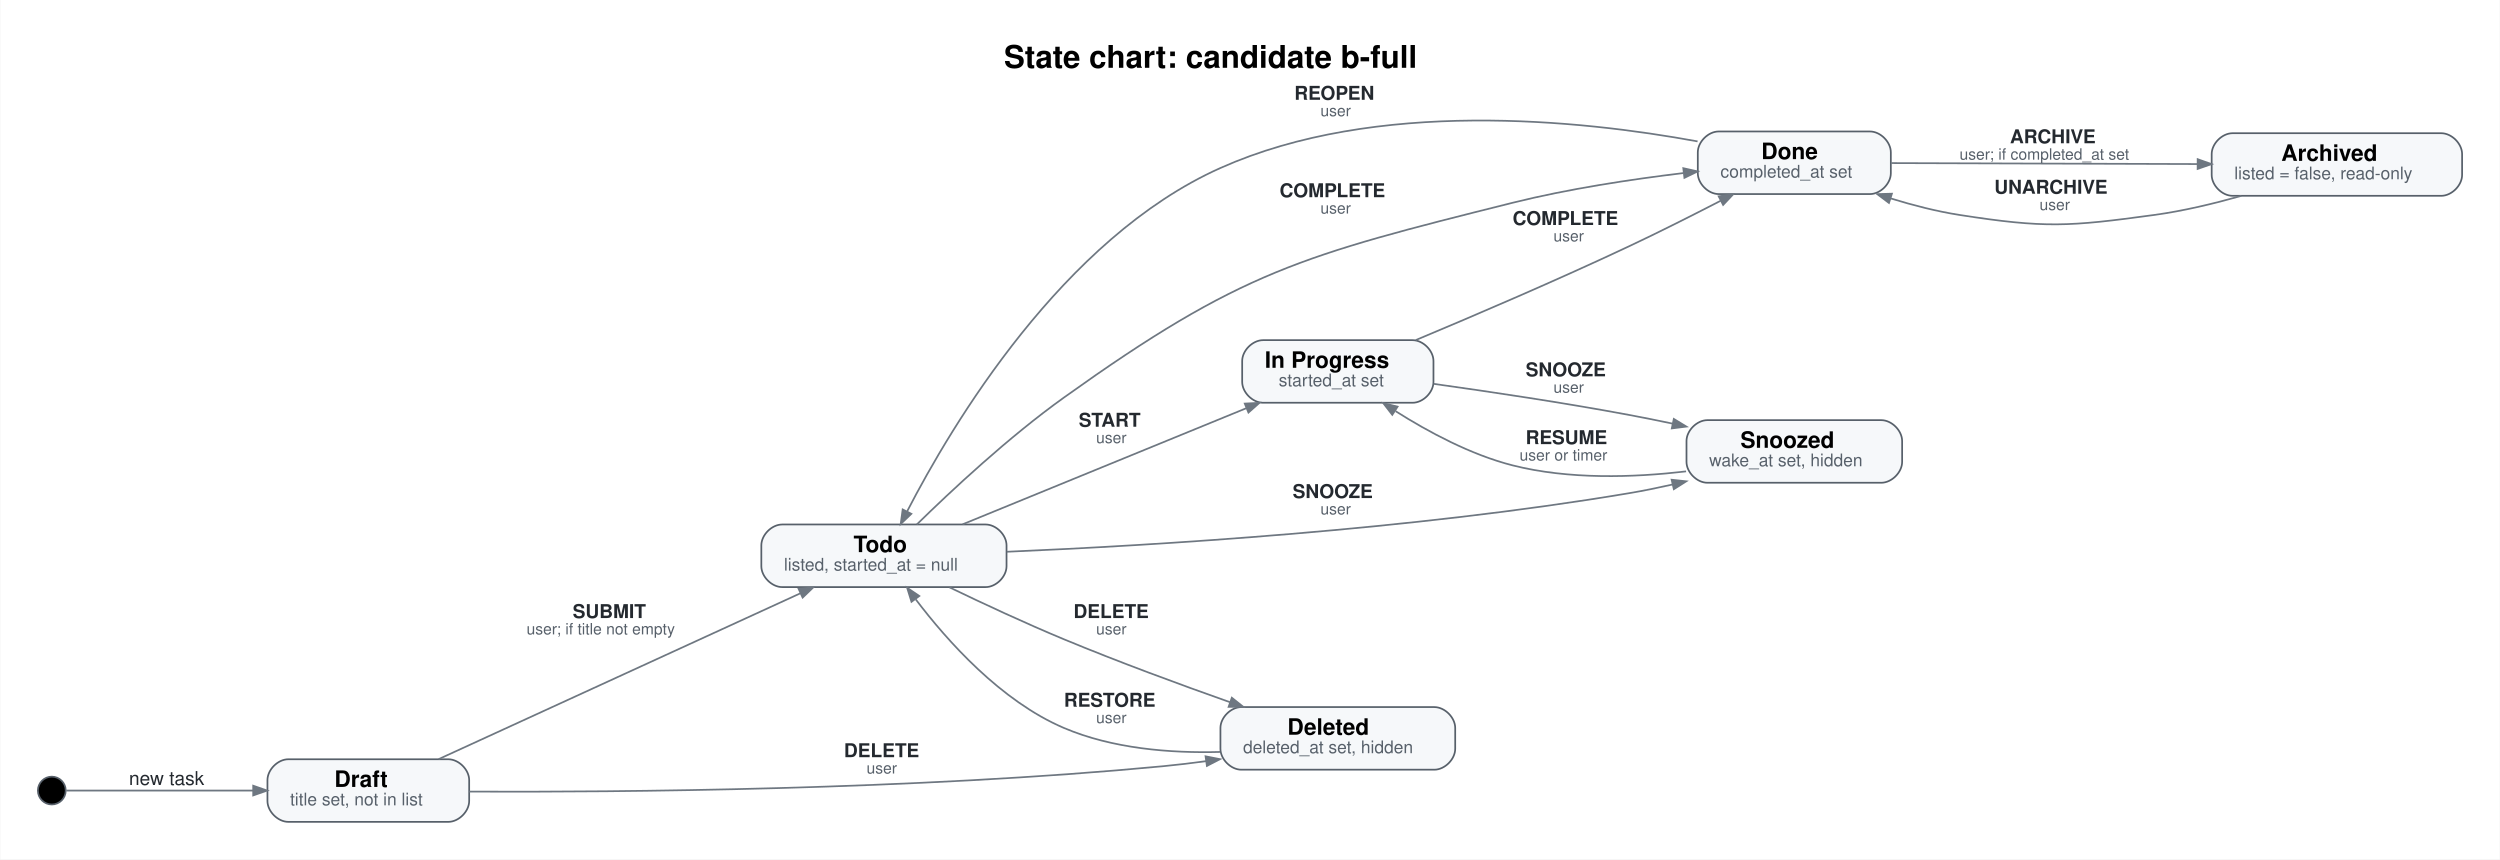
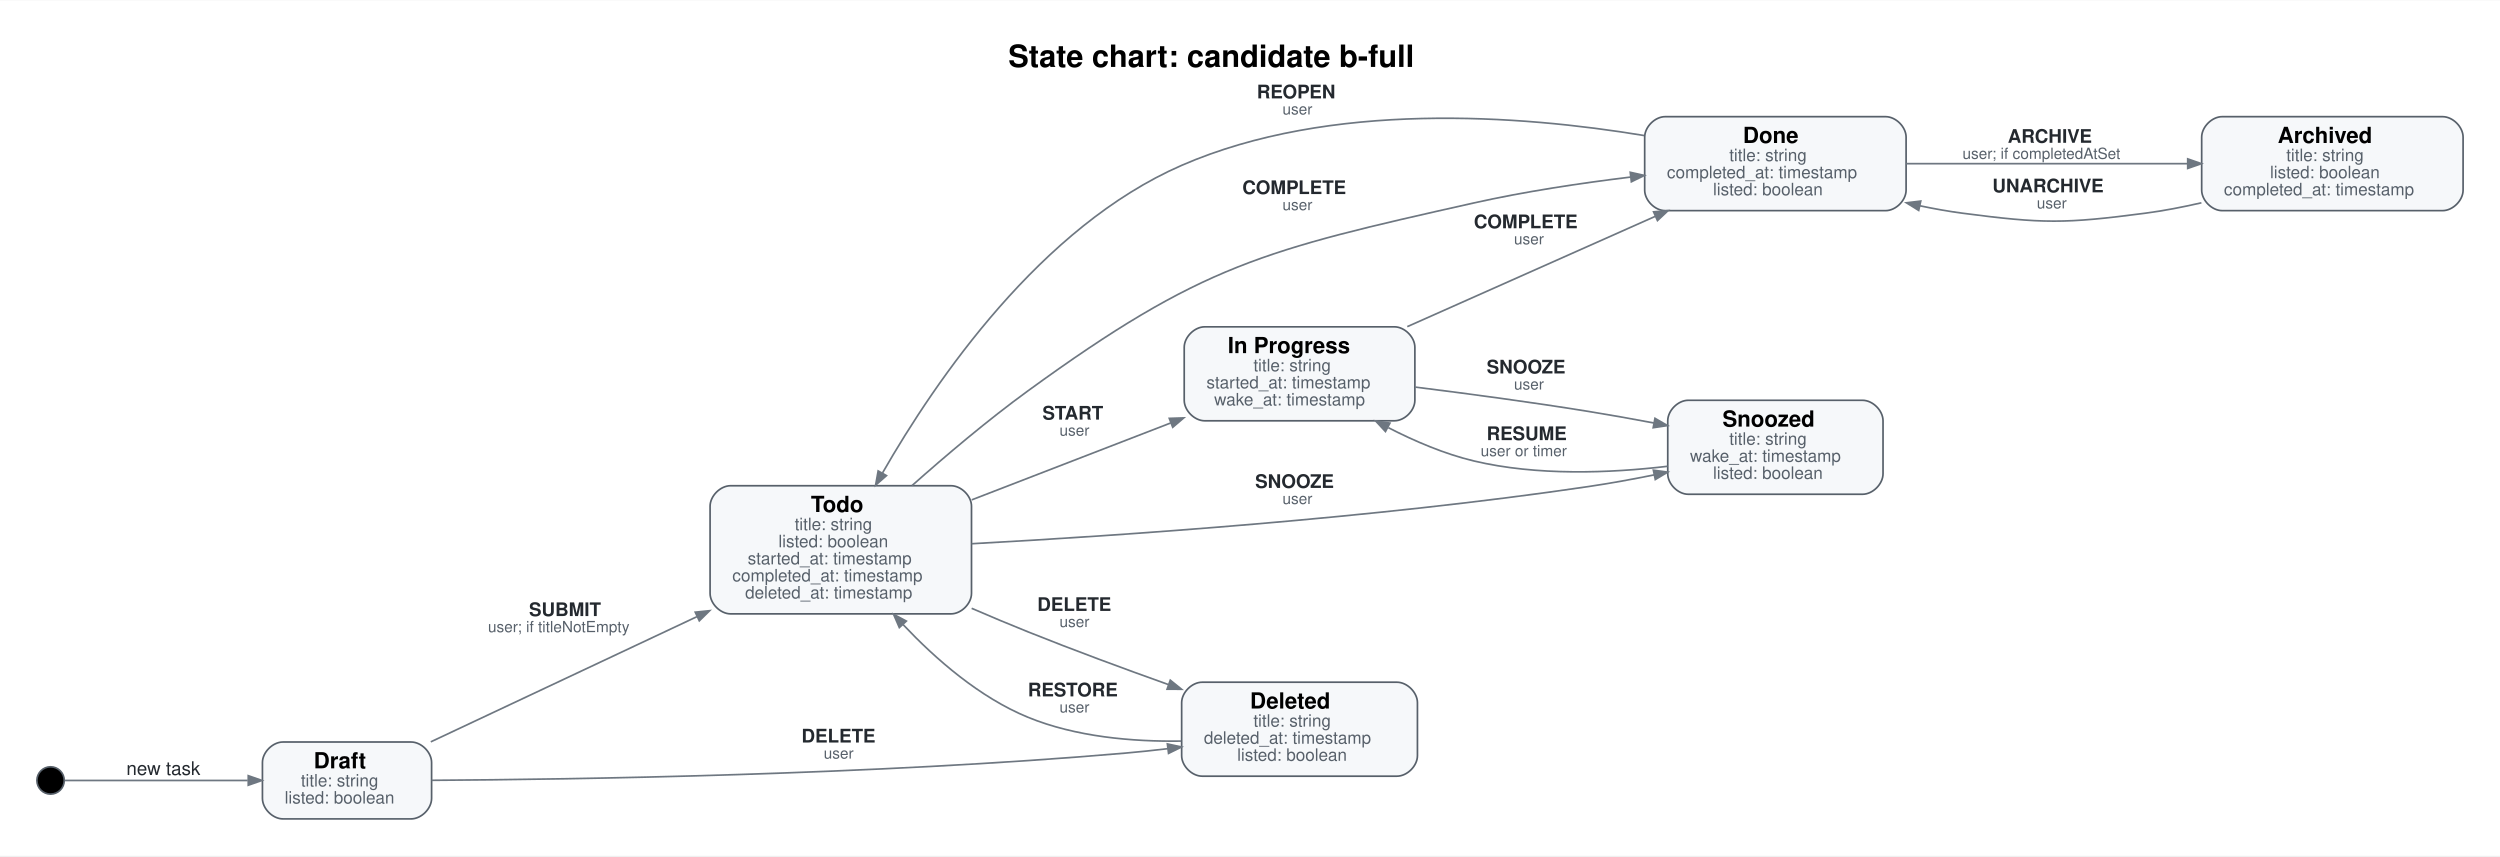
- <svg xmlns="http://www.w3.org/2000/svg" width="1437pt" height="494pt" viewBox="0.00 0.00 1437.20 494.20">
-   <g id="graph0" class="graph" transform="scale(1 1) rotate(0) translate(21.6 472.6)">
-     <polygon fill="white" stroke="transparent" points="-21.6,21.6 -21.6,-472.6 1415.6,-472.6 1415.6,21.6 -21.6,21.6" />
-     <text text-anchor="start" x="555.5" y="-433.6" font-family="Helvetica,sans-Serif" font-weight="bold" font-size="18.00">State chart: candidate b-full</text>
+ <svg xmlns="http://www.w3.org/2000/svg" width="1463pt" height="501pt" viewBox="0.00 0.00 1463.20 500.70">
+   <g id="graph0" class="graph" transform="scale(1 1) rotate(0) translate(21.6 479.1)">
+     <polygon fill="white" stroke="transparent" points="-21.6,21.6 -21.6,-479.1 1441.6,-479.1 1441.6,21.6 -21.6,21.6" />
+     <text text-anchor="start" x="568.5" y="-440.1" font-family="Helvetica,sans-Serif" font-weight="bold" font-size="18.00">State chart: candidate b-full</text>
    <g id="node1" class="node">
-       <ellipse fill="black" stroke="#57606a" cx="8" cy="-18" rx="8" ry="8" />
+       <ellipse fill="black" stroke="#57606a" cx="8" cy="-22.5" rx="8" ry="8" />
    </g>
    <g id="node2" class="node">
-       <path fill="#f6f8fa" stroke="#57606a" d="M236,-36C236,-36 144,-36 144,-36 138,-36 132,-30 132,-24 132,-24 132,-12 132,-12 132,-6 138,0 144,0 144,0 236,0 236,0 242,0 248,-6 248,-12 248,-12 248,-24 248,-24 248,-30 242,-36 236,-36" />
-       <text text-anchor="start" x="170.5" y="-20.1" font-family="Helvetica,sans-Serif" font-weight="bold" font-size="13.00">Draft</text>
-       <text text-anchor="start" x="145" y="-9.5" font-family="Helvetica,sans-Serif" font-size="10.00" fill="#57606a">title set, not in list</text>
+       <path fill="#f6f8fa" stroke="#57606a" d="M219,-45C219,-45 144,-45 144,-45 138,-45 132,-39 132,-33 132,-33 132,-12 132,-12 132,-6 138,0 144,0 144,0 219,0 219,0 225,0 231,-6 231,-12 231,-12 231,-33 231,-33 231,-39 225,-45 219,-45" />
+       <text text-anchor="start" x="162" y="-29.6" font-family="Helvetica,sans-Serif" font-weight="bold" font-size="13.00">Draft</text>
+       <text text-anchor="start" x="154.5" y="-19" font-family="Helvetica,sans-Serif" font-size="10.00" fill="#57606a">title: string</text>
+       <text text-anchor="start" x="145" y="-9" font-family="Helvetica,sans-Serif" font-size="10.00" fill="#57606a">listed: boolean</text>
    </g>
    <g id="edge1" class="edge">
-       <path fill="none" stroke="#6e7781" d="M16.28,-18C34.35,-18 82.74,-18 123.72,-18" />
-       <polygon fill="#6e7781" stroke="#6e7781" points="123.81,-20.8 131.81,-18 123.81,-15.2 123.81,-20.8" />
-       <text text-anchor="middle" x="74" y="-21.2" font-family="Helvetica,sans-Serif" font-size="11.00" fill="#24292f">new task</text>
+       <path fill="none" stroke="#6e7781" d="M16.37,-22.5C34.69,-22.5 83.66,-22.5 123.38,-22.5" />
+       <polygon fill="#6e7781" stroke="#6e7781" points="123.7,-25.3 131.7,-22.5 123.7,-19.7 123.7,-25.3" />
+       <text text-anchor="middle" x="74" y="-25.7" font-family="Helvetica,sans-Serif" font-size="11.00" fill="#24292f">new task</text>
    </g>
    <g id="node3" class="node">
-       <path fill="#f6f8fa" stroke="#57606a" d="M545,-171C545,-171 428,-171 428,-171 422,-171 416,-165 416,-159 416,-159 416,-147 416,-147 416,-141 422,-135 428,-135 428,-135 545,-135 545,-135 551,-135 557,-141 557,-147 557,-147 557,-159 557,-159 557,-165 551,-171 545,-171" />
-       <text text-anchor="start" x="469" y="-155.1" font-family="Helvetica,sans-Serif" font-weight="bold" font-size="13.00">Todo</text>
-       <text text-anchor="start" x="429" y="-144.5" font-family="Helvetica,sans-Serif" font-size="10.00" fill="#57606a">listed, started_at = null</text>
+       <path fill="#f6f8fa" stroke="#57606a" d="M535,-195C535,-195 406,-195 406,-195 400,-195 394,-189 394,-183 394,-183 394,-132 394,-132 394,-126 400,-120 406,-120 406,-120 535,-120 535,-120 541,-120 547,-126 547,-132 547,-132 547,-183 547,-183 547,-189 541,-195 535,-195" />
+       <text text-anchor="start" x="453" y="-179.6" font-family="Helvetica,sans-Serif" font-weight="bold" font-size="13.00">Todo</text>
+       <text text-anchor="start" x="443.5" y="-169" font-family="Helvetica,sans-Serif" font-size="10.00" fill="#57606a">title: string</text>
+       <text text-anchor="start" x="434" y="-159" font-family="Helvetica,sans-Serif" font-size="10.00" fill="#57606a">listed: boolean</text>
+       <text text-anchor="start" x="416" y="-149" font-family="Helvetica,sans-Serif" font-size="10.00" fill="#57606a">started_at: timestamp</text>
+       <text text-anchor="start" x="407" y="-139" font-family="Helvetica,sans-Serif" font-size="10.00" fill="#57606a">completed_at: timestamp</text>
+       <text text-anchor="start" x="414.5" y="-129" font-family="Helvetica,sans-Serif" font-size="10.00" fill="#57606a">deleted_at: timestamp</text>
    </g>
    <g id="edge2" class="edge">
-       <path fill="none" stroke="#6e7781" d="M230.41,-36.07C284.26,-60.75 380.71,-104.96 438.33,-131.38" />
-       <polygon fill="#6e7781" stroke="#6e7781" points="437.41,-134.04 445.85,-134.82 439.75,-128.95 437.41,-134.04" />
-       <text text-anchor="start" x="307.5" y="-117.2" font-family="Helvetica,sans-Serif" font-weight="bold" font-size="11.00" fill="#24292f">SUBMIT</text>
-       <text text-anchor="start" x="281" y="-107.8" font-family="Helvetica,sans-Serif" font-size="9.00" fill="#57606a">user; if title not empty</text>
+       <path fill="none" stroke="#6e7781" d="M230.54,-45.1C272.97,-65.06 335.79,-94.6 386.37,-118.4" />
+       <polygon fill="#6e7781" stroke="#6e7781" points="385.31,-120.99 393.74,-121.86 387.69,-115.92 385.31,-120.99" />
+       <text text-anchor="start" x="288" y="-118.7" font-family="Helvetica,sans-Serif" font-weight="bold" font-size="11.00" fill="#24292f">SUBMIT</text>
+       <text text-anchor="start" x="264" y="-109.3" font-family="Helvetica,sans-Serif" font-size="9.00" fill="#57606a">user; if titleNotEmpty</text>
    </g>
    <g id="node8" class="node">
-       <path fill="#f6f8fa" stroke="#57606a" d="M803,-66C803,-66 692,-66 692,-66 686,-66 680,-60 680,-54 680,-54 680,-42 680,-42 680,-36 686,-30 692,-30 692,-30 803,-30 803,-30 809,-30 815,-36 815,-42 815,-42 815,-54 815,-54 815,-60 809,-66 803,-66" />
-       <text text-anchor="start" x="718.5" y="-50.1" font-family="Helvetica,sans-Serif" font-weight="bold" font-size="13.00">Deleted</text>
-       <text text-anchor="start" x="693" y="-39.5" font-family="Helvetica,sans-Serif" font-size="10.00" fill="#57606a">deleted_at set, hidden</text>
+       <path fill="#f6f8fa" stroke="#57606a" d="M796,-80C796,-80 682,-80 682,-80 676,-80 670,-74 670,-68 670,-68 670,-37 670,-37 670,-31 676,-25 682,-25 682,-25 796,-25 796,-25 802,-25 808,-31 808,-37 808,-37 808,-68 808,-68 808,-74 802,-80 796,-80" />
+       <text text-anchor="start" x="710" y="-64.6" font-family="Helvetica,sans-Serif" font-weight="bold" font-size="13.00">Deleted</text>
+       <text text-anchor="start" x="712" y="-54" font-family="Helvetica,sans-Serif" font-size="10.00" fill="#57606a">title: string</text>
+       <text text-anchor="start" x="683" y="-44" font-family="Helvetica,sans-Serif" font-size="10.00" fill="#57606a">deleted_at: timestamp</text>
+       <text text-anchor="start" x="702.5" y="-34" font-family="Helvetica,sans-Serif" font-size="10.00" fill="#57606a">listed: boolean</text>
    </g>
    <g id="edge3" class="edge">
-       <path fill="none" stroke="#6e7781" d="M248.02,-17.4C334.5,-17.02 503.89,-18.35 647,-32 655.05,-32.77 663.44,-33.78 671.78,-34.92" />
-       <polygon fill="#6e7781" stroke="#6e7781" points="671.44,-37.7 679.75,-36.06 672.22,-32.16 671.44,-37.7" />
-       <text text-anchor="start" x="463.5" y="-37.2" font-family="Helvetica,sans-Serif" font-weight="bold" font-size="11.00" fill="#24292f">DELETE</text>
-       <text text-anchor="start" x="476.5" y="-27.8" font-family="Helvetica,sans-Serif" font-size="9.00" fill="#57606a">user</text>
+       <path fill="none" stroke="#6e7781" d="M231.03,-22.58C314.26,-23.08 489.51,-25.72 637,-38.5 645.09,-39.2 653.51,-40.1 661.9,-41.1" />
+       <polygon fill="#6e7781" stroke="#6e7781" points="661.64,-43.89 669.92,-42.09 662.33,-38.33 661.64,-43.89" />
+       <text text-anchor="start" x="447.5" y="-44.7" font-family="Helvetica,sans-Serif" font-weight="bold" font-size="11.00" fill="#24292f">DELETE</text>
+       <text text-anchor="start" x="460.5" y="-35.3" font-family="Helvetica,sans-Serif" font-size="9.00" fill="#57606a">user</text>
    </g>
    <g id="node4" class="node">
-       <path fill="#f6f8fa" stroke="#57606a" d="M790.5,-277C790.5,-277 704.5,-277 704.5,-277 698.5,-277 692.5,-271 692.5,-265 692.5,-265 692.5,-253 692.5,-253 692.5,-247 698.5,-241 704.5,-241 704.5,-241 790.5,-241 790.5,-241 796.5,-241 802.5,-247 802.5,-253 802.5,-253 802.5,-265 802.5,-265 802.5,-271 796.5,-277 790.5,-277" />
-       <text text-anchor="start" x="705.5" y="-261.1" font-family="Helvetica,sans-Serif" font-weight="bold" font-size="13.00">In Progress</text>
-       <text text-anchor="start" x="713.5" y="-250.5" font-family="Helvetica,sans-Serif" font-size="10.00" fill="#57606a">started_at set</text>
+       <path fill="#f6f8fa" stroke="#57606a" d="M794.5,-288C794.5,-288 683.5,-288 683.5,-288 677.5,-288 671.5,-282 671.5,-276 671.5,-276 671.5,-245 671.5,-245 671.5,-239 677.5,-233 683.5,-233 683.5,-233 794.5,-233 794.5,-233 800.5,-233 806.5,-239 806.5,-245 806.5,-245 806.5,-276 806.5,-276 806.5,-282 800.5,-288 794.5,-288" />
+       <text text-anchor="start" x="697" y="-272.6" font-family="Helvetica,sans-Serif" font-weight="bold" font-size="13.00">In Progress</text>
+       <text text-anchor="start" x="712" y="-262" font-family="Helvetica,sans-Serif" font-size="10.00" fill="#57606a">title: string</text>
+       <text text-anchor="start" x="684.5" y="-252" font-family="Helvetica,sans-Serif" font-size="10.00" fill="#57606a">started_at: timestamp</text>
+       <text text-anchor="start" x="689" y="-242" font-family="Helvetica,sans-Serif" font-size="10.00" fill="#57606a">wake_at: timestamp</text>
    </g>
    <g id="edge4" class="edge">
-       <path fill="none" stroke="#6e7781" d="M531.73,-171.1C576.99,-189.62 647.26,-218.38 694.99,-237.92" />
-       <polygon fill="#6e7781" stroke="#6e7781" points="693.99,-240.53 702.45,-240.97 696.11,-235.35 693.99,-240.53" />
-       <text text-anchor="start" x="598.5" y="-227.2" font-family="Helvetica,sans-Serif" font-weight="bold" font-size="11.00" fill="#24292f">START</text>
-       <text text-anchor="start" x="608.5" y="-217.8" font-family="Helvetica,sans-Serif" font-size="9.00" fill="#57606a">user</text>
+       <path fill="none" stroke="#6e7781" d="M547.16,-186.74C583.65,-200.84 627.27,-217.71 663.6,-231.74" />
+       <polygon fill="#6e7781" stroke="#6e7781" points="662.76,-234.42 671.23,-234.7 664.78,-229.2 662.76,-234.42" />
+       <text text-anchor="start" x="588.5" y="-233.7" font-family="Helvetica,sans-Serif" font-weight="bold" font-size="11.00" fill="#24292f">START</text>
+       <text text-anchor="start" x="598.5" y="-224.3" font-family="Helvetica,sans-Serif" font-size="9.00" fill="#57606a">user</text>
    </g>
    <g id="node5" class="node">
-       <path fill="#f6f8fa" stroke="#57606a" d="M1060,-231C1060,-231 960,-231 960,-231 954,-231 948,-225 948,-219 948,-219 948,-207 948,-207 948,-201 954,-195 960,-195 960,-195 1060,-195 1060,-195 1066,-195 1072,-201 1072,-207 1072,-207 1072,-219 1072,-219 1072,-225 1066,-231 1060,-231" />
-       <text text-anchor="start" x="979" y="-215.1" font-family="Helvetica,sans-Serif" font-weight="bold" font-size="13.00">Snoozed</text>
-       <text text-anchor="start" x="961" y="-204.5" font-family="Helvetica,sans-Serif" font-size="10.00" fill="#57606a">wake_at set, hidden</text>
+       <path fill="#f6f8fa" stroke="#57606a" d="M1068.5,-245C1068.5,-245 966.5,-245 966.5,-245 960.5,-245 954.5,-239 954.5,-233 954.5,-233 954.5,-202 954.5,-202 954.5,-196 960.5,-190 966.5,-190 966.5,-190 1068.5,-190 1068.5,-190 1074.5,-190 1080.5,-196 1080.5,-202 1080.5,-202 1080.5,-233 1080.5,-233 1080.5,-239 1074.5,-245 1068.5,-245" />
+       <text text-anchor="start" x="986.5" y="-229.6" font-family="Helvetica,sans-Serif" font-weight="bold" font-size="13.00">Snoozed</text>
+       <text text-anchor="start" x="990.5" y="-219" font-family="Helvetica,sans-Serif" font-size="10.00" fill="#57606a">title: string</text>
+       <text text-anchor="start" x="967.5" y="-209" font-family="Helvetica,sans-Serif" font-size="10.00" fill="#57606a">wake_at: timestamp</text>
+       <text text-anchor="start" x="981" y="-199" font-family="Helvetica,sans-Serif" font-size="10.00" fill="#57606a">listed: boolean</text>
    </g>
    <g id="edge6" class="edge">
-       <path fill="none" stroke="#6e7781" d="M557.17,-155.32C642.16,-158.96 789.96,-167.92 915,-189 923.12,-190.37 931.56,-192.09 939.91,-193.98" />
-       <polygon fill="#6e7781" stroke="#6e7781" points="939.45,-196.75 947.88,-195.83 940.72,-191.29 939.45,-196.75" />
-       <text text-anchor="start" x="721.5" y="-186.2" font-family="Helvetica,sans-Serif" font-weight="bold" font-size="11.00" fill="#24292f">SNOOZE</text>
-       <text text-anchor="start" x="737.5" y="-176.8" font-family="Helvetica,sans-Serif" font-size="9.00" fill="#57606a">user</text>
+       <path fill="none" stroke="#6e7781" d="M547.14,-161.05C634.44,-165.81 782.17,-175.9 908,-194.5 920.54,-196.35 933.81,-198.77 946.6,-201.35" />
+       <polygon fill="#6e7781" stroke="#6e7781" points="946.09,-204.1 954.49,-202.97 947.21,-198.62 946.09,-204.1" />
+       <text text-anchor="start" x="713" y="-193.7" font-family="Helvetica,sans-Serif" font-weight="bold" font-size="11.00" fill="#24292f">SNOOZE</text>
+       <text text-anchor="start" x="729" y="-184.3" font-family="Helvetica,sans-Serif" font-size="9.00" fill="#57606a">user</text>
    </g>
    <g id="node6" class="node">
-       <path fill="#f6f8fa" stroke="#57606a" d="M1053.5,-397C1053.5,-397 966.5,-397 966.5,-397 960.5,-397 954.5,-391 954.5,-385 954.5,-385 954.5,-373 954.5,-373 954.5,-367 960.5,-361 966.5,-361 966.5,-361 1053.5,-361 1053.5,-361 1059.5,-361 1065.5,-367 1065.5,-373 1065.5,-373 1065.5,-385 1065.5,-385 1065.5,-391 1059.5,-397 1053.5,-397" />
-       <text text-anchor="start" x="991" y="-381.1" font-family="Helvetica,sans-Serif" font-weight="bold" font-size="13.00">Done</text>
-       <text text-anchor="start" x="967.5" y="-370.5" font-family="Helvetica,sans-Serif" font-size="10.00" fill="#57606a">completed_at set</text>
+       <path fill="#f6f8fa" stroke="#57606a" d="M1082,-411C1082,-411 953,-411 953,-411 947,-411 941,-405 941,-399 941,-399 941,-368 941,-368 941,-362 947,-356 953,-356 953,-356 1082,-356 1082,-356 1088,-356 1094,-362 1094,-368 1094,-368 1094,-399 1094,-399 1094,-405 1088,-411 1082,-411" />
+       <text text-anchor="start" x="998.5" y="-395.6" font-family="Helvetica,sans-Serif" font-weight="bold" font-size="13.00">Done</text>
+       <text text-anchor="start" x="990.5" y="-385" font-family="Helvetica,sans-Serif" font-size="10.00" fill="#57606a">title: string</text>
+       <text text-anchor="start" x="954" y="-375" font-family="Helvetica,sans-Serif" font-size="10.00" fill="#57606a">completed_at: timestamp</text>
+       <text text-anchor="start" x="981" y="-365" font-family="Helvetica,sans-Serif" font-size="10.00" fill="#57606a">listed: boolean</text>
    </g>
    <g id="edge5" class="edge">
-       <path fill="none" stroke="#6e7781" d="M505.4,-171.02C525.12,-190.34 558.26,-221.3 590,-244 691.68,-316.71 726.73,-325.67 848,-356 879.92,-363.98 916.15,-369.47 946.14,-373.07" />
-       <polygon fill="#6e7781" stroke="#6e7781" points="946.16,-375.89 954.43,-374.04 946.8,-370.33 946.16,-375.89" />
-       <text text-anchor="start" x="714" y="-359.2" font-family="Helvetica,sans-Serif" font-weight="bold" font-size="11.00" fill="#24292f">COMPLETE</text>
-       <text text-anchor="start" x="737.5" y="-349.8" font-family="Helvetica,sans-Serif" font-size="9.00" fill="#57606a">user</text>
+       <path fill="none" stroke="#6e7781" d="M512.22,-195.11C532.05,-212.72 556.62,-233.5 580,-250.5 681.82,-324.52 718.17,-332.94 841,-360.5 870.6,-367.14 903.47,-372.08 932.68,-375.64" />
+       <polygon fill="#6e7781" stroke="#6e7781" points="932.55,-378.45 940.82,-376.61 933.21,-372.89 932.55,-378.45" />
+       <text text-anchor="start" x="705.5" y="-365.7" font-family="Helvetica,sans-Serif" font-weight="bold" font-size="11.00" fill="#24292f">COMPLETE</text>
+       <text text-anchor="start" x="729" y="-356.3" font-family="Helvetica,sans-Serif" font-size="9.00" fill="#57606a">user</text>
    </g>
    <g id="edge7" class="edge">
-       <path fill="none" stroke="#6e7781" d="M524.15,-134.87C543.54,-125.53 567.86,-114.19 590,-105 621.13,-92.07 656.37,-79.1 685.51,-68.8" />
-       <polygon fill="#6e7781" stroke="#6e7781" points="686.55,-71.4 693.17,-66.1 684.69,-66.12 686.55,-71.4" />
-       <text text-anchor="start" x="595.5" y="-117.2" font-family="Helvetica,sans-Serif" font-weight="bold" font-size="11.00" fill="#24292f">DELETE</text>
-       <text text-anchor="start" x="608.5" y="-107.8" font-family="Helvetica,sans-Serif" font-size="9.00" fill="#57606a">user</text>
+       <path fill="none" stroke="#6e7781" d="M547.09,-123.25C558.08,-118.5 569.29,-113.79 580,-109.5 606.6,-98.83 636.07,-87.95 662.28,-78.6" />
+       <polygon fill="#6e7781" stroke="#6e7781" points="663.35,-81.19 669.94,-75.87 661.47,-75.91 663.35,-81.19" />
+       <text text-anchor="start" x="585.5" y="-121.7" font-family="Helvetica,sans-Serif" font-weight="bold" font-size="11.00" fill="#24292f">DELETE</text>
+       <text text-anchor="start" x="598.5" y="-112.3" font-family="Helvetica,sans-Serif" font-size="9.00" fill="#57606a">user</text>
    </g>
    <g id="edge8" class="edge">
-       <path fill="none" stroke="#6e7781" d="M802.65,-251.86C835.29,-247.31 877.64,-240.97 915,-234 923.1,-232.49 931.56,-230.78 939.94,-229.01" />
-       <polygon fill="#6e7781" stroke="#6e7781" points="940.71,-231.71 947.95,-227.3 939.54,-226.24 940.71,-231.71" />
-       <text text-anchor="start" x="855.5" y="-256.2" font-family="Helvetica,sans-Serif" font-weight="bold" font-size="11.00" fill="#24292f">SNOOZE</text>
-       <text text-anchor="start" x="871.5" y="-246.8" font-family="Helvetica,sans-Serif" font-size="9.00" fill="#57606a">user</text>
+       <path fill="none" stroke="#6e7781" d="M806.77,-252.71C837.64,-248.86 874.75,-243.89 908,-238.5 920.47,-236.48 933.7,-234.11 946.48,-231.7" />
+       <polygon fill="#6e7781" stroke="#6e7781" points="947.03,-234.45 954.36,-230.2 945.98,-228.95 947.03,-234.45" />
+       <text text-anchor="start" x="848.5" y="-260.7" font-family="Helvetica,sans-Serif" font-weight="bold" font-size="11.00" fill="#24292f">SNOOZE</text>
+       <text text-anchor="start" x="864.5" y="-251.3" font-family="Helvetica,sans-Serif" font-size="9.00" fill="#57606a">user</text>
    </g>
    <g id="edge9" class="edge">
-       <path fill="none" stroke="#6e7781" d="M792.31,-277.04C826.09,-291.17 873.83,-311.61 915,-331 932.39,-339.19 951.32,-348.73 967.6,-357.14" />
-       <polygon fill="#6e7781" stroke="#6e7781" points="966.49,-359.72 974.88,-360.91 969.07,-354.75 966.49,-359.72" />
-       <text text-anchor="start" x="848" y="-343.2" font-family="Helvetica,sans-Serif" font-weight="bold" font-size="11.00" fill="#24292f">COMPLETE</text>
-       <text text-anchor="start" x="871.5" y="-333.8" font-family="Helvetica,sans-Serif" font-size="9.00" fill="#57606a">user</text>
+       <path fill="none" stroke="#6e7781" d="M802.05,-288.1C845.19,-307.29 902.72,-332.88 947.33,-352.73" />
+       <polygon fill="#6e7781" stroke="#6e7781" points="946.21,-355.3 954.66,-355.99 948.48,-350.18 946.21,-355.3" />
+       <text text-anchor="start" x="841" y="-345.7" font-family="Helvetica,sans-Serif" font-weight="bold" font-size="11.00" fill="#24292f">COMPLETE</text>
+       <text text-anchor="start" x="864.5" y="-336.3" font-family="Helvetica,sans-Serif" font-size="9.00" fill="#57606a">user</text>
    </g>
    <g id="edge10" class="edge">
-       <path fill="none" stroke="#6e7781" d="M947.76,-201.54C917.34,-197.96 880.28,-196.81 848,-205 823.95,-211.11 799.42,-224.32 780.74,-236.15" />
-       <polygon fill="#6e7781" stroke="#6e7781" points="778.81,-234.06 773.62,-240.77 781.86,-238.76 778.81,-234.06" />
-       <text text-anchor="start" x="855.5" y="-217.2" font-family="Helvetica,sans-Serif" font-weight="bold" font-size="11.00" fill="#24292f">RESUME</text>
-       <text text-anchor="start" x="852" y="-207.8" font-family="Helvetica,sans-Serif" font-size="9.00" fill="#57606a">user or timer</text>
+       <path fill="none" stroke="#6e7781" d="M954.39,-206.37C920.46,-202.35 877.94,-200.7 841,-209.5 823.92,-213.57 806.46,-221.01 790.96,-228.98" />
+       <polygon fill="#6e7781" stroke="#6e7781" points="789.28,-226.7 783.52,-232.92 791.9,-231.65 789.28,-226.7" />
+       <text text-anchor="start" x="848.5" y="-221.7" font-family="Helvetica,sans-Serif" font-weight="bold" font-size="11.00" fill="#24292f">RESUME</text>
+       <text text-anchor="start" x="845" y="-212.3" font-family="Helvetica,sans-Serif" font-size="9.00" fill="#57606a">user or timer</text>
    </g>
    <g id="edge11" class="edge">
-       <path fill="none" stroke="#6e7781" d="M954.36,-391.29C886.7,-403.72 769.45,-415.94 680,-376 589.35,-335.52 525.49,-228.21 499.92,-178.7" />
-       <polygon fill="#6e7781" stroke="#6e7781" points="502.26,-177.13 496.14,-171.27 497.27,-179.67 502.26,-177.13" />
-       <text text-anchor="start" x="722.5" y="-415.2" font-family="Helvetica,sans-Serif" font-weight="bold" font-size="11.00" fill="#24292f">REOPEN</text>
-       <text text-anchor="start" x="737.5" y="-405.8" font-family="Helvetica,sans-Serif" font-size="9.00" fill="#57606a">user</text>
+       <path fill="none" stroke="#6e7781" d="M940.67,-399.96C868.01,-411.98 756.87,-420.31 670,-382.5 587.72,-346.69 526.29,-257.19 494.91,-202.47" />
+       <polygon fill="#6e7781" stroke="#6e7781" points="497.24,-200.91 490.87,-195.32 492.37,-203.66 497.24,-200.91" />
+       <text text-anchor="start" x="714" y="-421.7" font-family="Helvetica,sans-Serif" font-weight="bold" font-size="11.00" fill="#24292f">REOPEN</text>
+       <text text-anchor="start" x="729" y="-412.3" font-family="Helvetica,sans-Serif" font-size="9.00" fill="#57606a">user</text>
    </g>
    <g id="node7" class="node">
-       <path fill="#f6f8fa" stroke="#57606a" d="M1382,-396C1382,-396 1262,-396 1262,-396 1256,-396 1250,-390 1250,-384 1250,-384 1250,-372 1250,-372 1250,-366 1256,-360 1262,-360 1262,-360 1382,-360 1382,-360 1388,-360 1394,-366 1394,-372 1394,-372 1394,-384 1394,-384 1394,-390 1388,-396 1382,-396" />
-       <text text-anchor="start" x="1290" y="-380.1" font-family="Helvetica,sans-Serif" font-weight="bold" font-size="13.00">Archived</text>
-       <text text-anchor="start" x="1263" y="-369.5" font-family="Helvetica,sans-Serif" font-size="10.00" fill="#57606a">listed = false, read-only</text>
+       <path fill="#f6f8fa" stroke="#57606a" d="M1408,-411C1408,-411 1279,-411 1279,-411 1273,-411 1267,-405 1267,-399 1267,-399 1267,-368 1267,-368 1267,-362 1273,-356 1279,-356 1279,-356 1408,-356 1408,-356 1414,-356 1420,-362 1420,-368 1420,-368 1420,-399 1420,-399 1420,-405 1414,-411 1408,-411" />
+       <text text-anchor="start" x="1311.5" y="-395.6" font-family="Helvetica,sans-Serif" font-weight="bold" font-size="13.00">Archived</text>
+       <text text-anchor="start" x="1316.5" y="-385" font-family="Helvetica,sans-Serif" font-size="10.00" fill="#57606a">title: string</text>
+       <text text-anchor="start" x="1307" y="-375" font-family="Helvetica,sans-Serif" font-size="10.00" fill="#57606a">listed: boolean</text>
+       <text text-anchor="start" x="1280" y="-365" font-family="Helvetica,sans-Serif" font-size="10.00" fill="#57606a">completed_at: timestamp</text>
    </g>
    <g id="edge12" class="edge">
-       <path fill="none" stroke="#6e7781" d="M1065.71,-378.82C1114.58,-378.67 1186.77,-378.43 1241.92,-378.26" />
-       <polygon fill="#6e7781" stroke="#6e7781" points="1241.94,-381.06 1249.93,-378.23 1241.92,-375.46 1241.94,-381.06" />
-       <text text-anchor="start" x="1134" y="-390.2" font-family="Helvetica,sans-Serif" font-weight="bold" font-size="11.00" fill="#24292f">ARCHIVE</text>
-       <text text-anchor="start" x="1105" y="-380.8" font-family="Helvetica,sans-Serif" font-size="9.00" fill="#57606a">user; if completed_at set</text>
+       <path fill="none" stroke="#6e7781" d="M1094.05,-383.5C1143.4,-383.5 1207.87,-383.5 1258.78,-383.5" />
+       <polygon fill="#6e7781" stroke="#6e7781" points="1258.83,-386.3 1266.83,-383.5 1258.83,-380.7 1258.83,-386.3" />
+       <text text-anchor="start" x="1153.5" y="-395.7" font-family="Helvetica,sans-Serif" font-weight="bold" font-size="11.00" fill="#24292f">ARCHIVE</text>
+       <text text-anchor="start" x="1127" y="-386.3" font-family="Helvetica,sans-Serif" font-size="9.00" fill="#57606a">user; if completedAtSet</text>
    </g>
    <g id="edge13" class="edge">
-       <path fill="none" stroke="#6e7781" d="M1267.07,-359.97C1251.13,-355.46 1233.53,-351.26 1217,-349 1167.68,-342.25 1154.19,-341.34 1105,-349 1091.96,-351.03 1078.26,-354.55 1065.48,-358.49" />
-       <polygon fill="#6e7781" stroke="#6e7781" points="1064.42,-355.89 1057.65,-360.98 1066.12,-361.22 1064.42,-355.89" />
-       <text text-anchor="start" x="1125" y="-361.2" font-family="Helvetica,sans-Serif" font-weight="bold" font-size="11.00" fill="#24292f">UNARCHIVE</text>
-       <text text-anchor="start" x="1151" y="-351.8" font-family="Helvetica,sans-Serif" font-size="9.00" fill="#57606a">user</text>
+       <path fill="none" stroke="#6e7781" d="M1266.83,-360.59C1255.91,-358.07 1244.73,-355.91 1234,-354.5 1186.85,-348.31 1174.15,-348.31 1127,-354.5 1118.87,-355.57 1110.48,-357.07 1102.14,-358.83" />
+       <polygon fill="#6e7781" stroke="#6e7781" points="1101.37,-356.13 1094.17,-360.59 1102.58,-361.6 1101.37,-356.13" />
+       <text text-anchor="start" x="1144.5" y="-366.7" font-family="Helvetica,sans-Serif" font-weight="bold" font-size="11.00" fill="#24292f">UNARCHIVE</text>
+       <text text-anchor="start" x="1170.5" y="-357.3" font-family="Helvetica,sans-Serif" font-size="9.00" fill="#57606a">user</text>
    </g>
    <g id="edge14" class="edge">
-       <path fill="none" stroke="#6e7781" d="M679.86,-40.21C651.17,-39.43 617.89,-42.11 590,-54 553.75,-69.46 522.93,-104.01 504.82,-127.9" />
-       <polygon fill="#6e7781" stroke="#6e7781" points="502.34,-126.54 499.83,-134.64 506.84,-129.88 502.34,-126.54" />
-       <text text-anchor="start" x="590" y="-66.2" font-family="Helvetica,sans-Serif" font-weight="bold" font-size="11.00" fill="#24292f">RESTORE</text>
-       <text text-anchor="start" x="608.5" y="-56.8" font-family="Helvetica,sans-Serif" font-size="9.00" fill="#57606a">user</text>
+       <path fill="none" stroke="#6e7781" d="M669.71,-45.54C641.04,-45.13 607.94,-48.03 580,-59.5 551.79,-71.08 526.16,-93.37 506.9,-113.78" />
+       <polygon fill="#6e7781" stroke="#6e7781" points="504.76,-111.97 501.39,-119.75 508.87,-115.77 504.76,-111.97" />
+       <text text-anchor="start" x="580" y="-71.7" font-family="Helvetica,sans-Serif" font-weight="bold" font-size="11.00" fill="#24292f">RESTORE</text>
+       <text text-anchor="start" x="598.5" y="-62.3" font-family="Helvetica,sans-Serif" font-size="9.00" fill="#57606a">user</text>
    </g>
  </g>
</svg>
